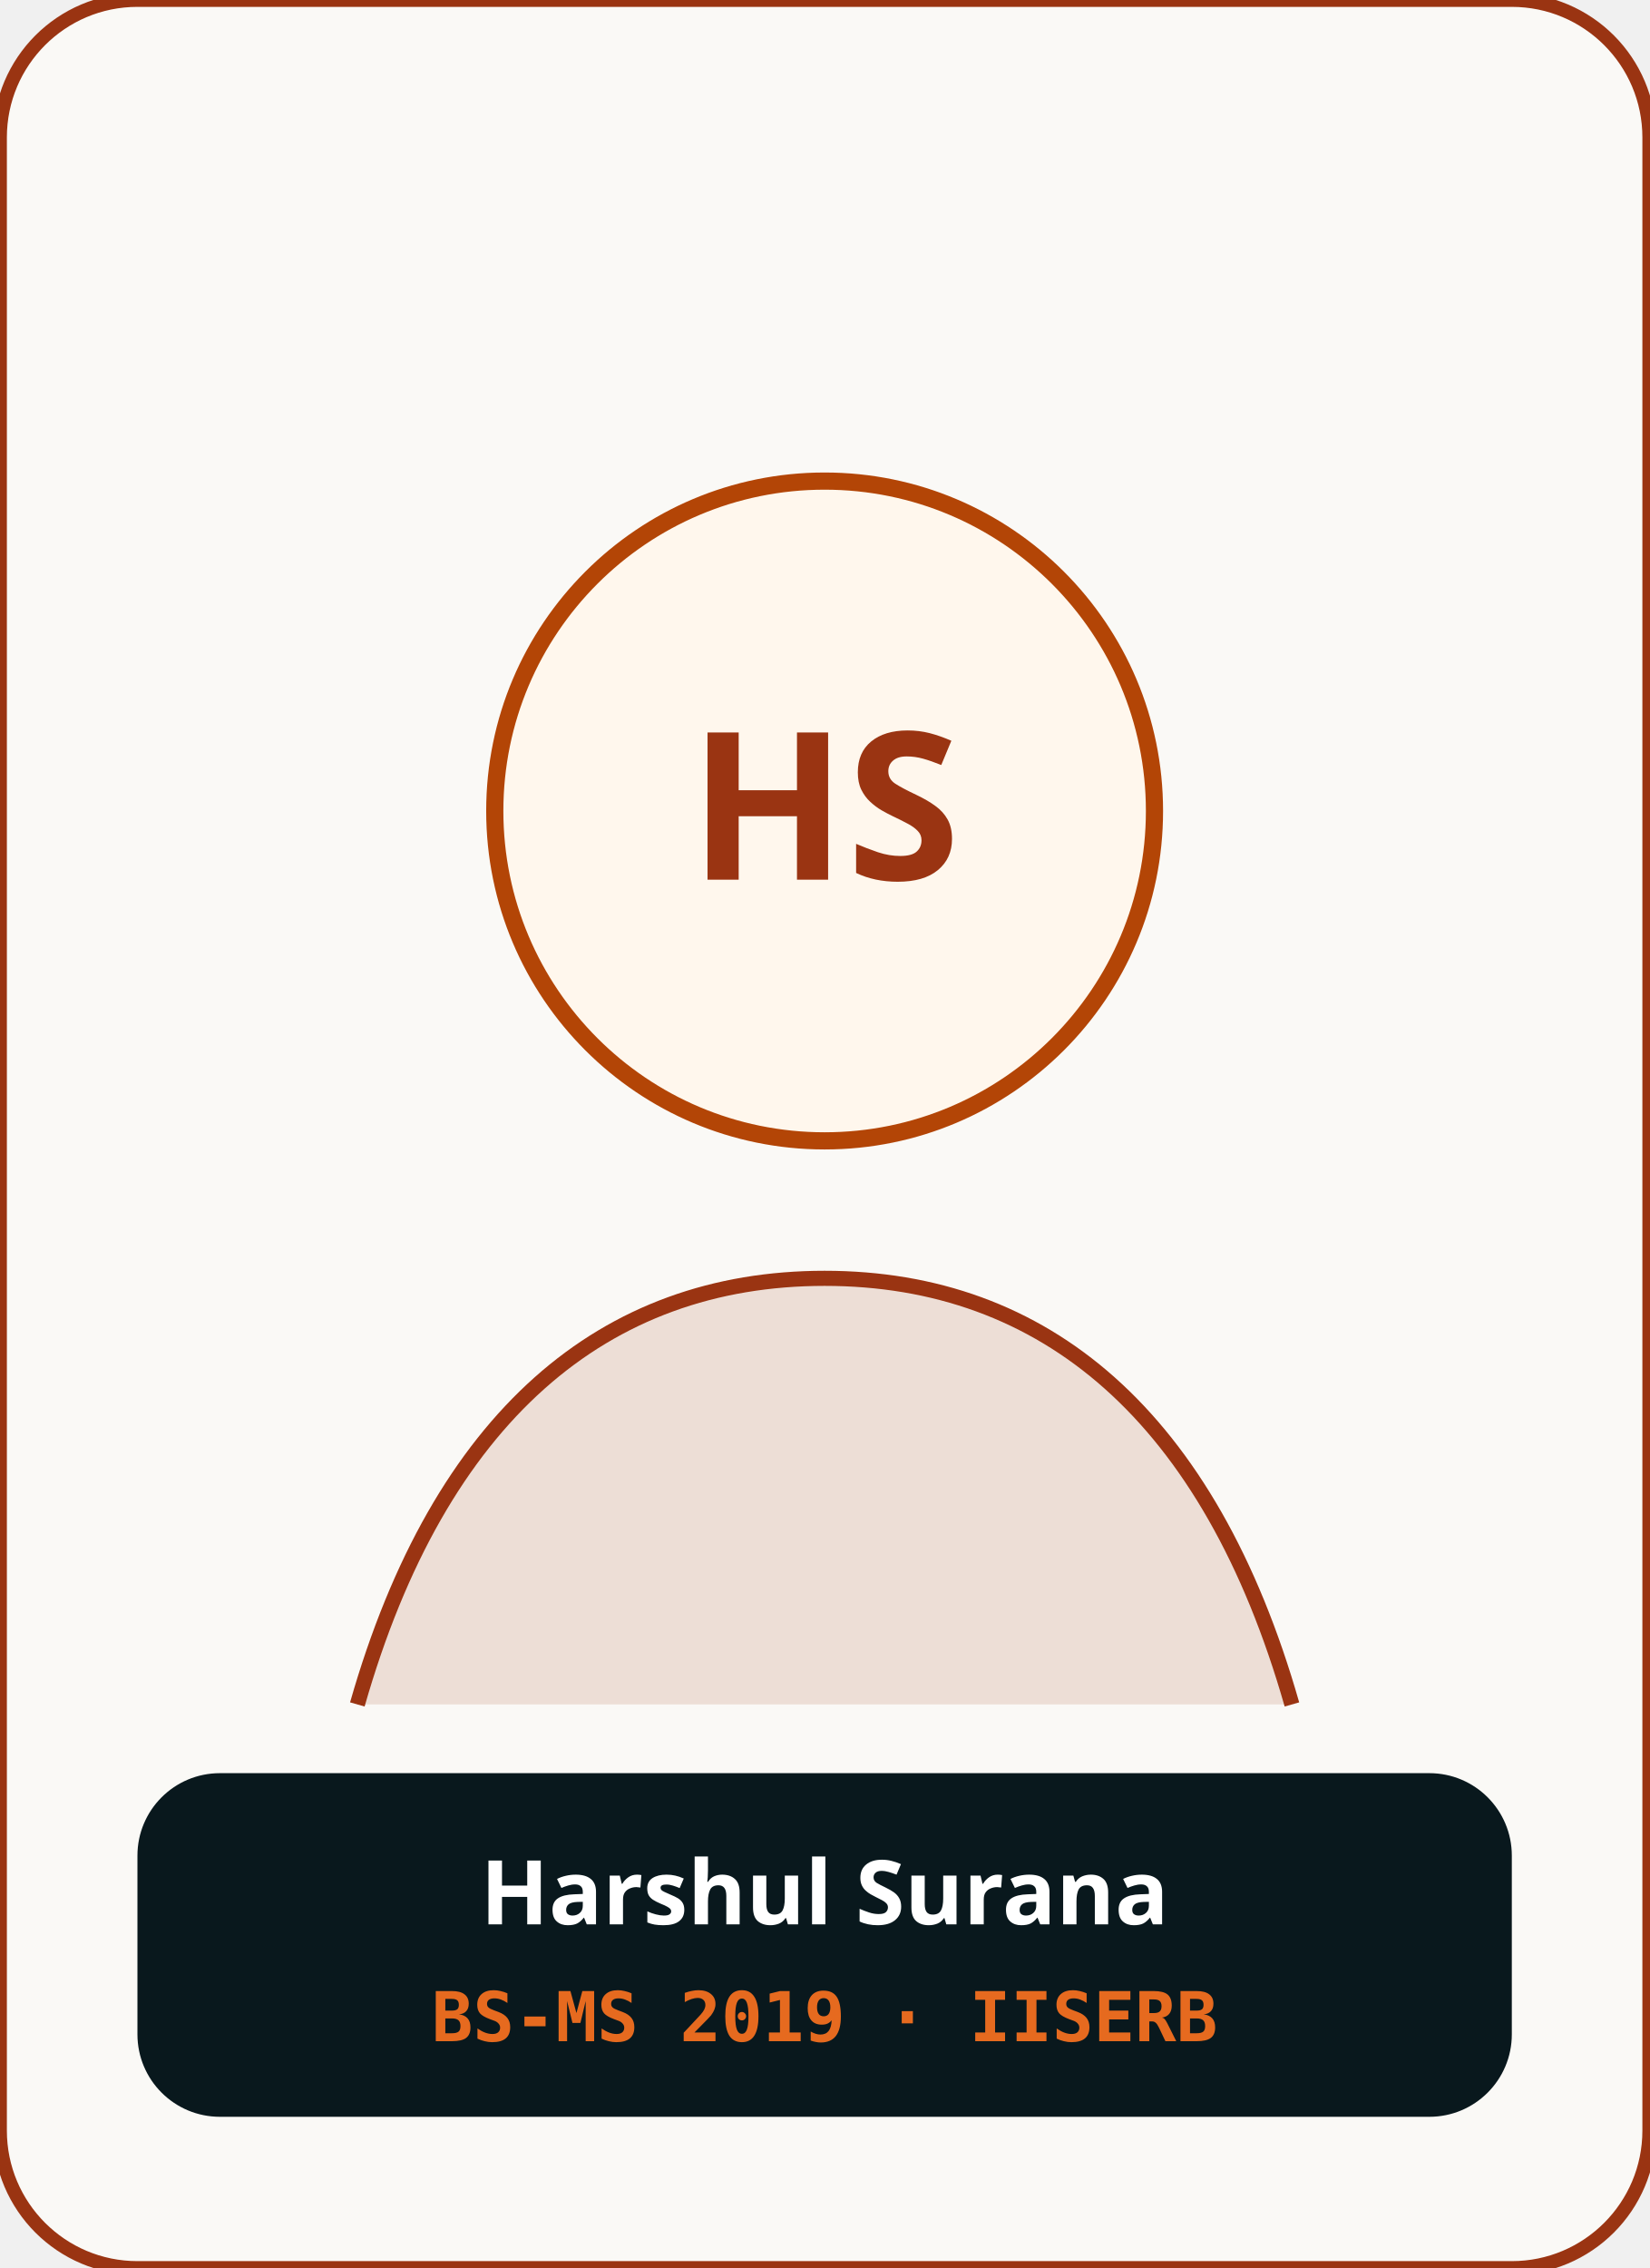
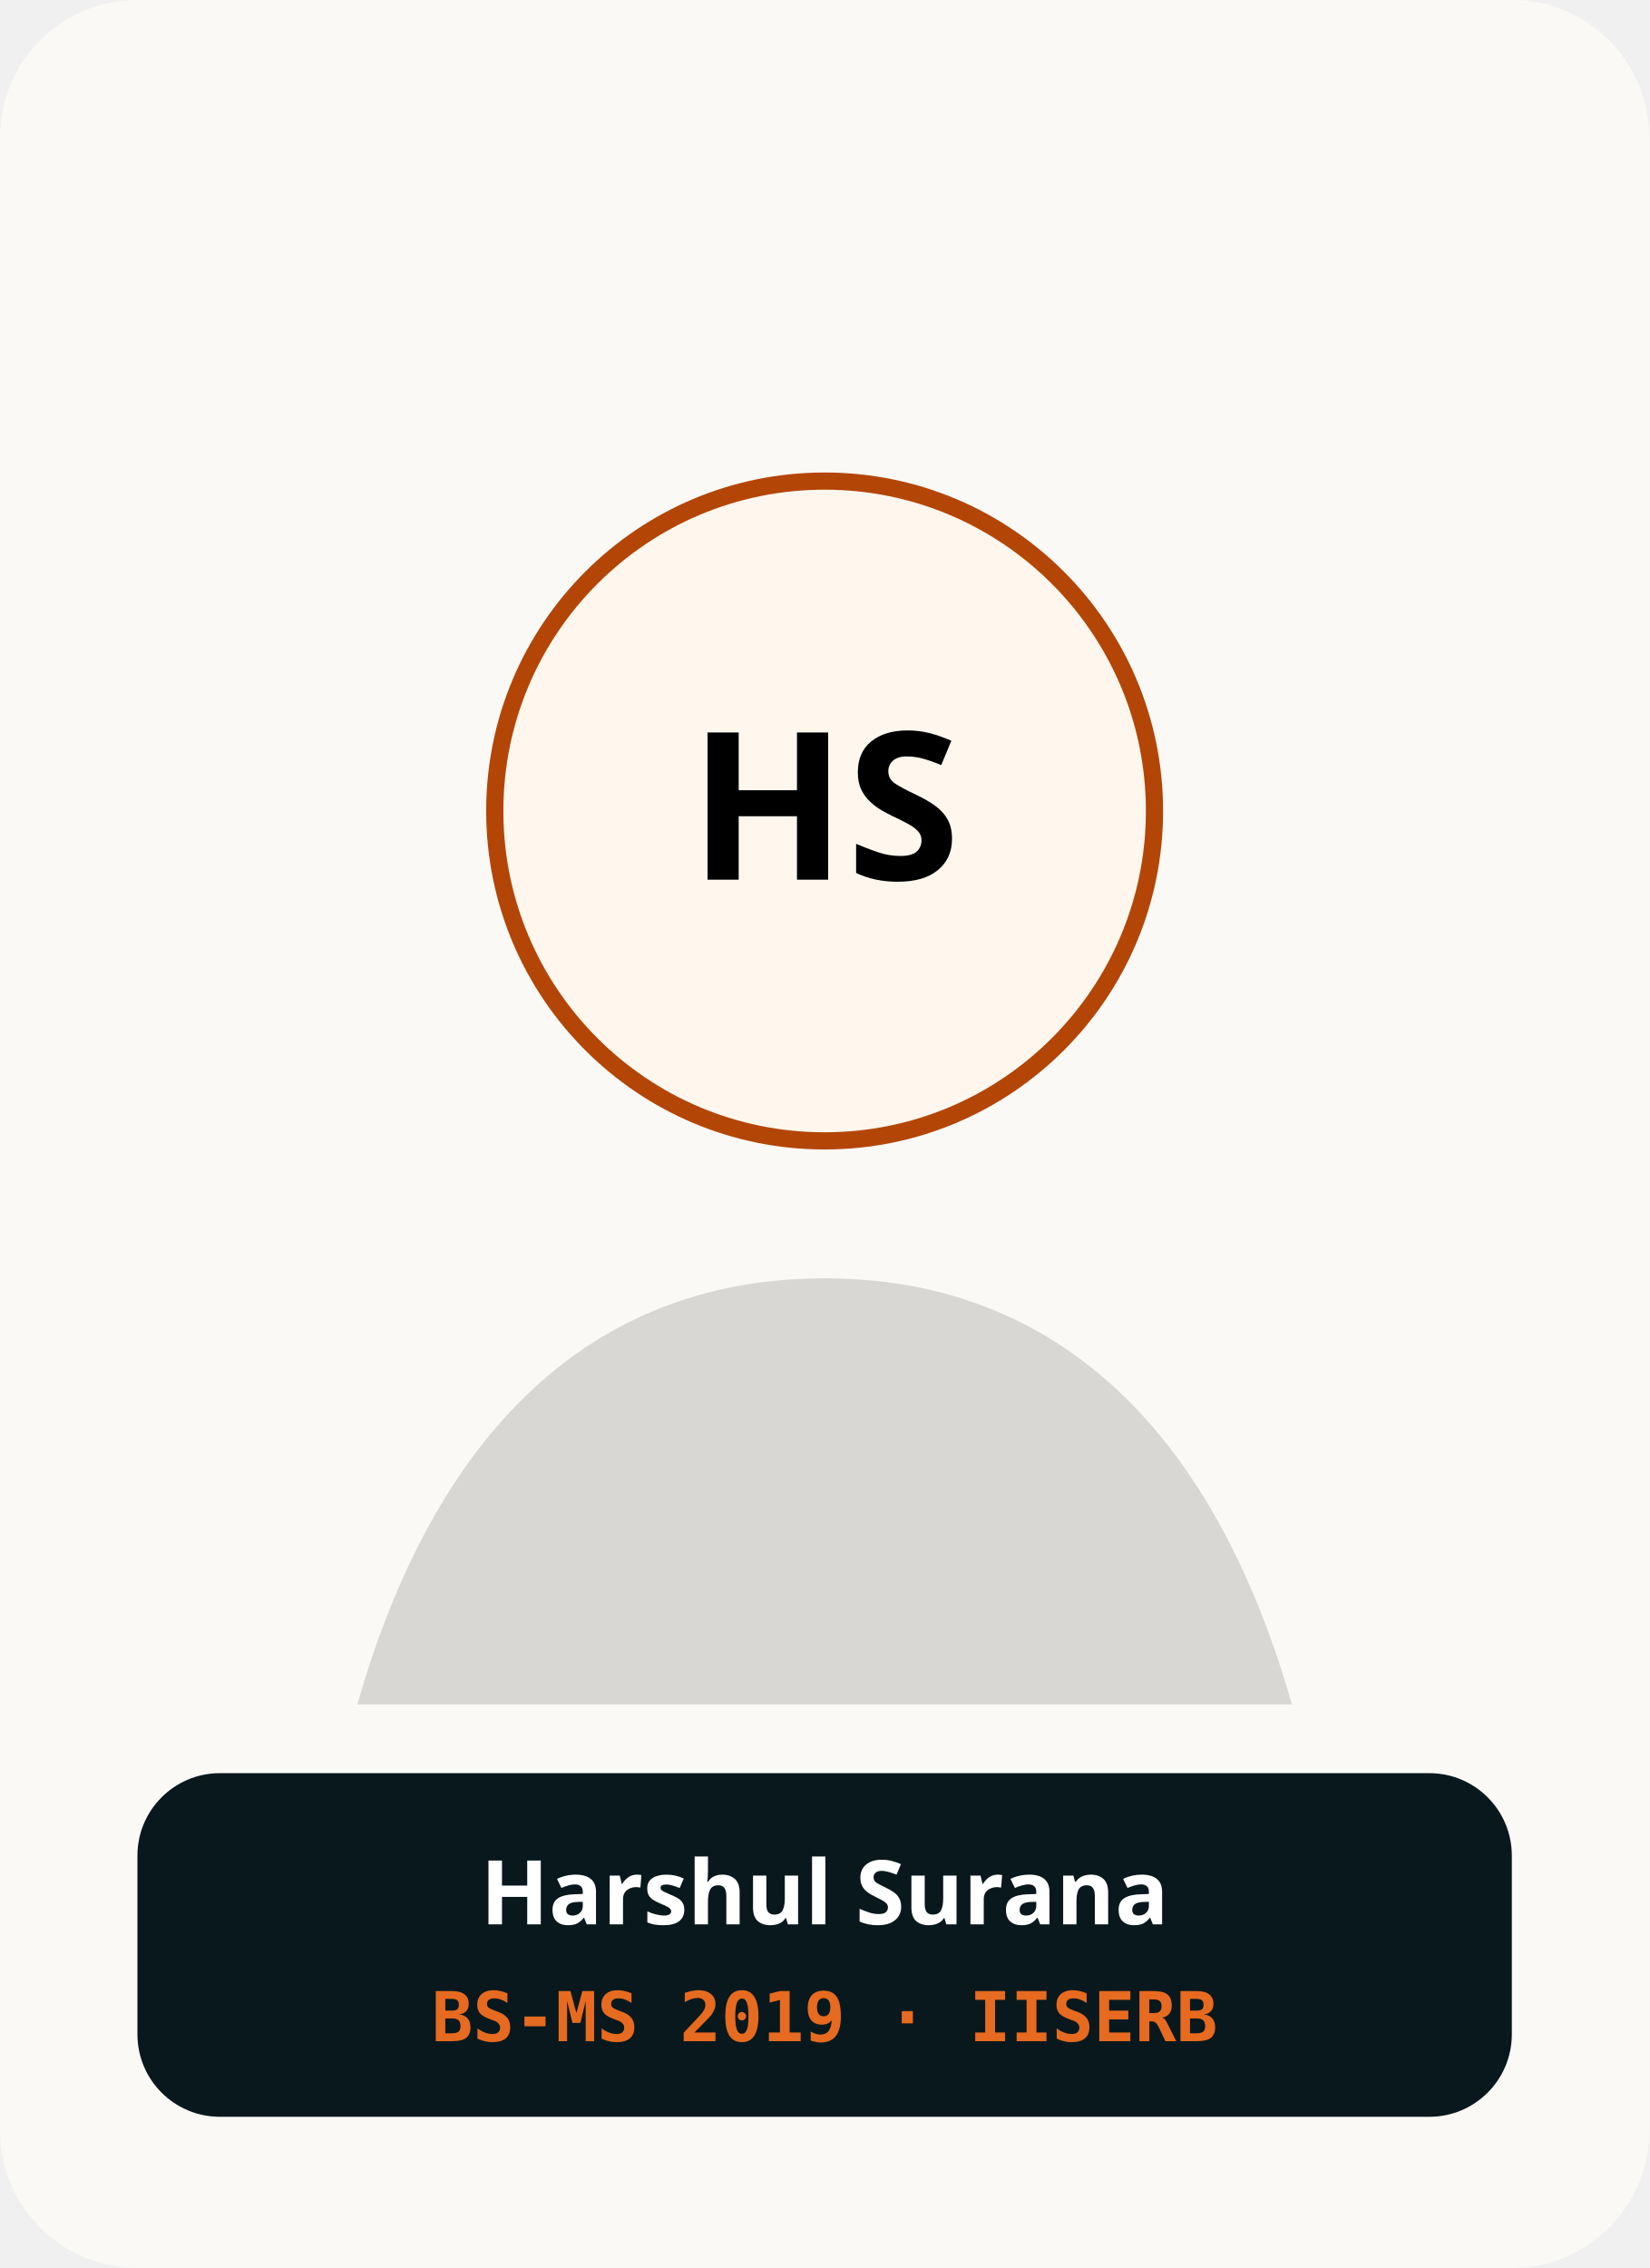
<svg xmlns="http://www.w3.org/2000/svg" viewBox="0 0 240 330" width="240" height="330">
-   <rect width="240" height="330" rx="20" fill="#faf9f6" stroke="var(--t-accent-text, #9a3412)" stroke-width="2" />
+   <rect width="240" height="330" rx="20" fill="#faf9f6" stroke="var(--t-accent-text, #9a3412))" stroke-width="2" />
  <circle cx="120" cy="118" r="48" fill="#fff7ed" stroke="var(--t-accent-2, #b34506)" stroke-width="2.5" />
-   <text x="120" y="128" text-anchor="middle" font-family="'Plus Jakarta Sans', sans-serif" font-size="30" font-weight="800" fill="var(--t-accent-text, #9a3412)">HS</text>
-   <path d="M52 248c12-42 36-62 68-62s56 20 68 62" fill="var(--t-accent-text, #9a3412)" fill-opacity="0.14" stroke="var(--t-accent-text, #9a3412)" stroke-width="2.2" />
+   <text x="120" y="128" text-anchor="middle" font-family="'Plus Jakarta Sans', sans-serif" font-size="30" font-weight="800" fill="var(--t-accent-text, #9a3412))">HS</text>
+   <path d="M52 248c12-42 36-62 68-62s56 20 68 62" fill="var(--t-accent-text, #9a3412))" fill-opacity="0.14" stroke="var(--t-accent-text, #9a3412))" stroke-width="2.2" />
  <rect x="20" y="258" width="200" height="50" rx="12" fill="#09181d" />
  <text x="120" y="280" text-anchor="middle" font-family="'Plus Jakarta Sans', sans-serif" font-size="13" font-weight="800" fill="#ffffff">Harshul Surana</text>
  <text x="120" y="297" text-anchor="middle" font-family="ui-monospace, monospace" font-size="10" font-weight="700" fill="var(--t-accent, #e66a1f)">BS-MS 2019 · IISERB</text>
</svg>
